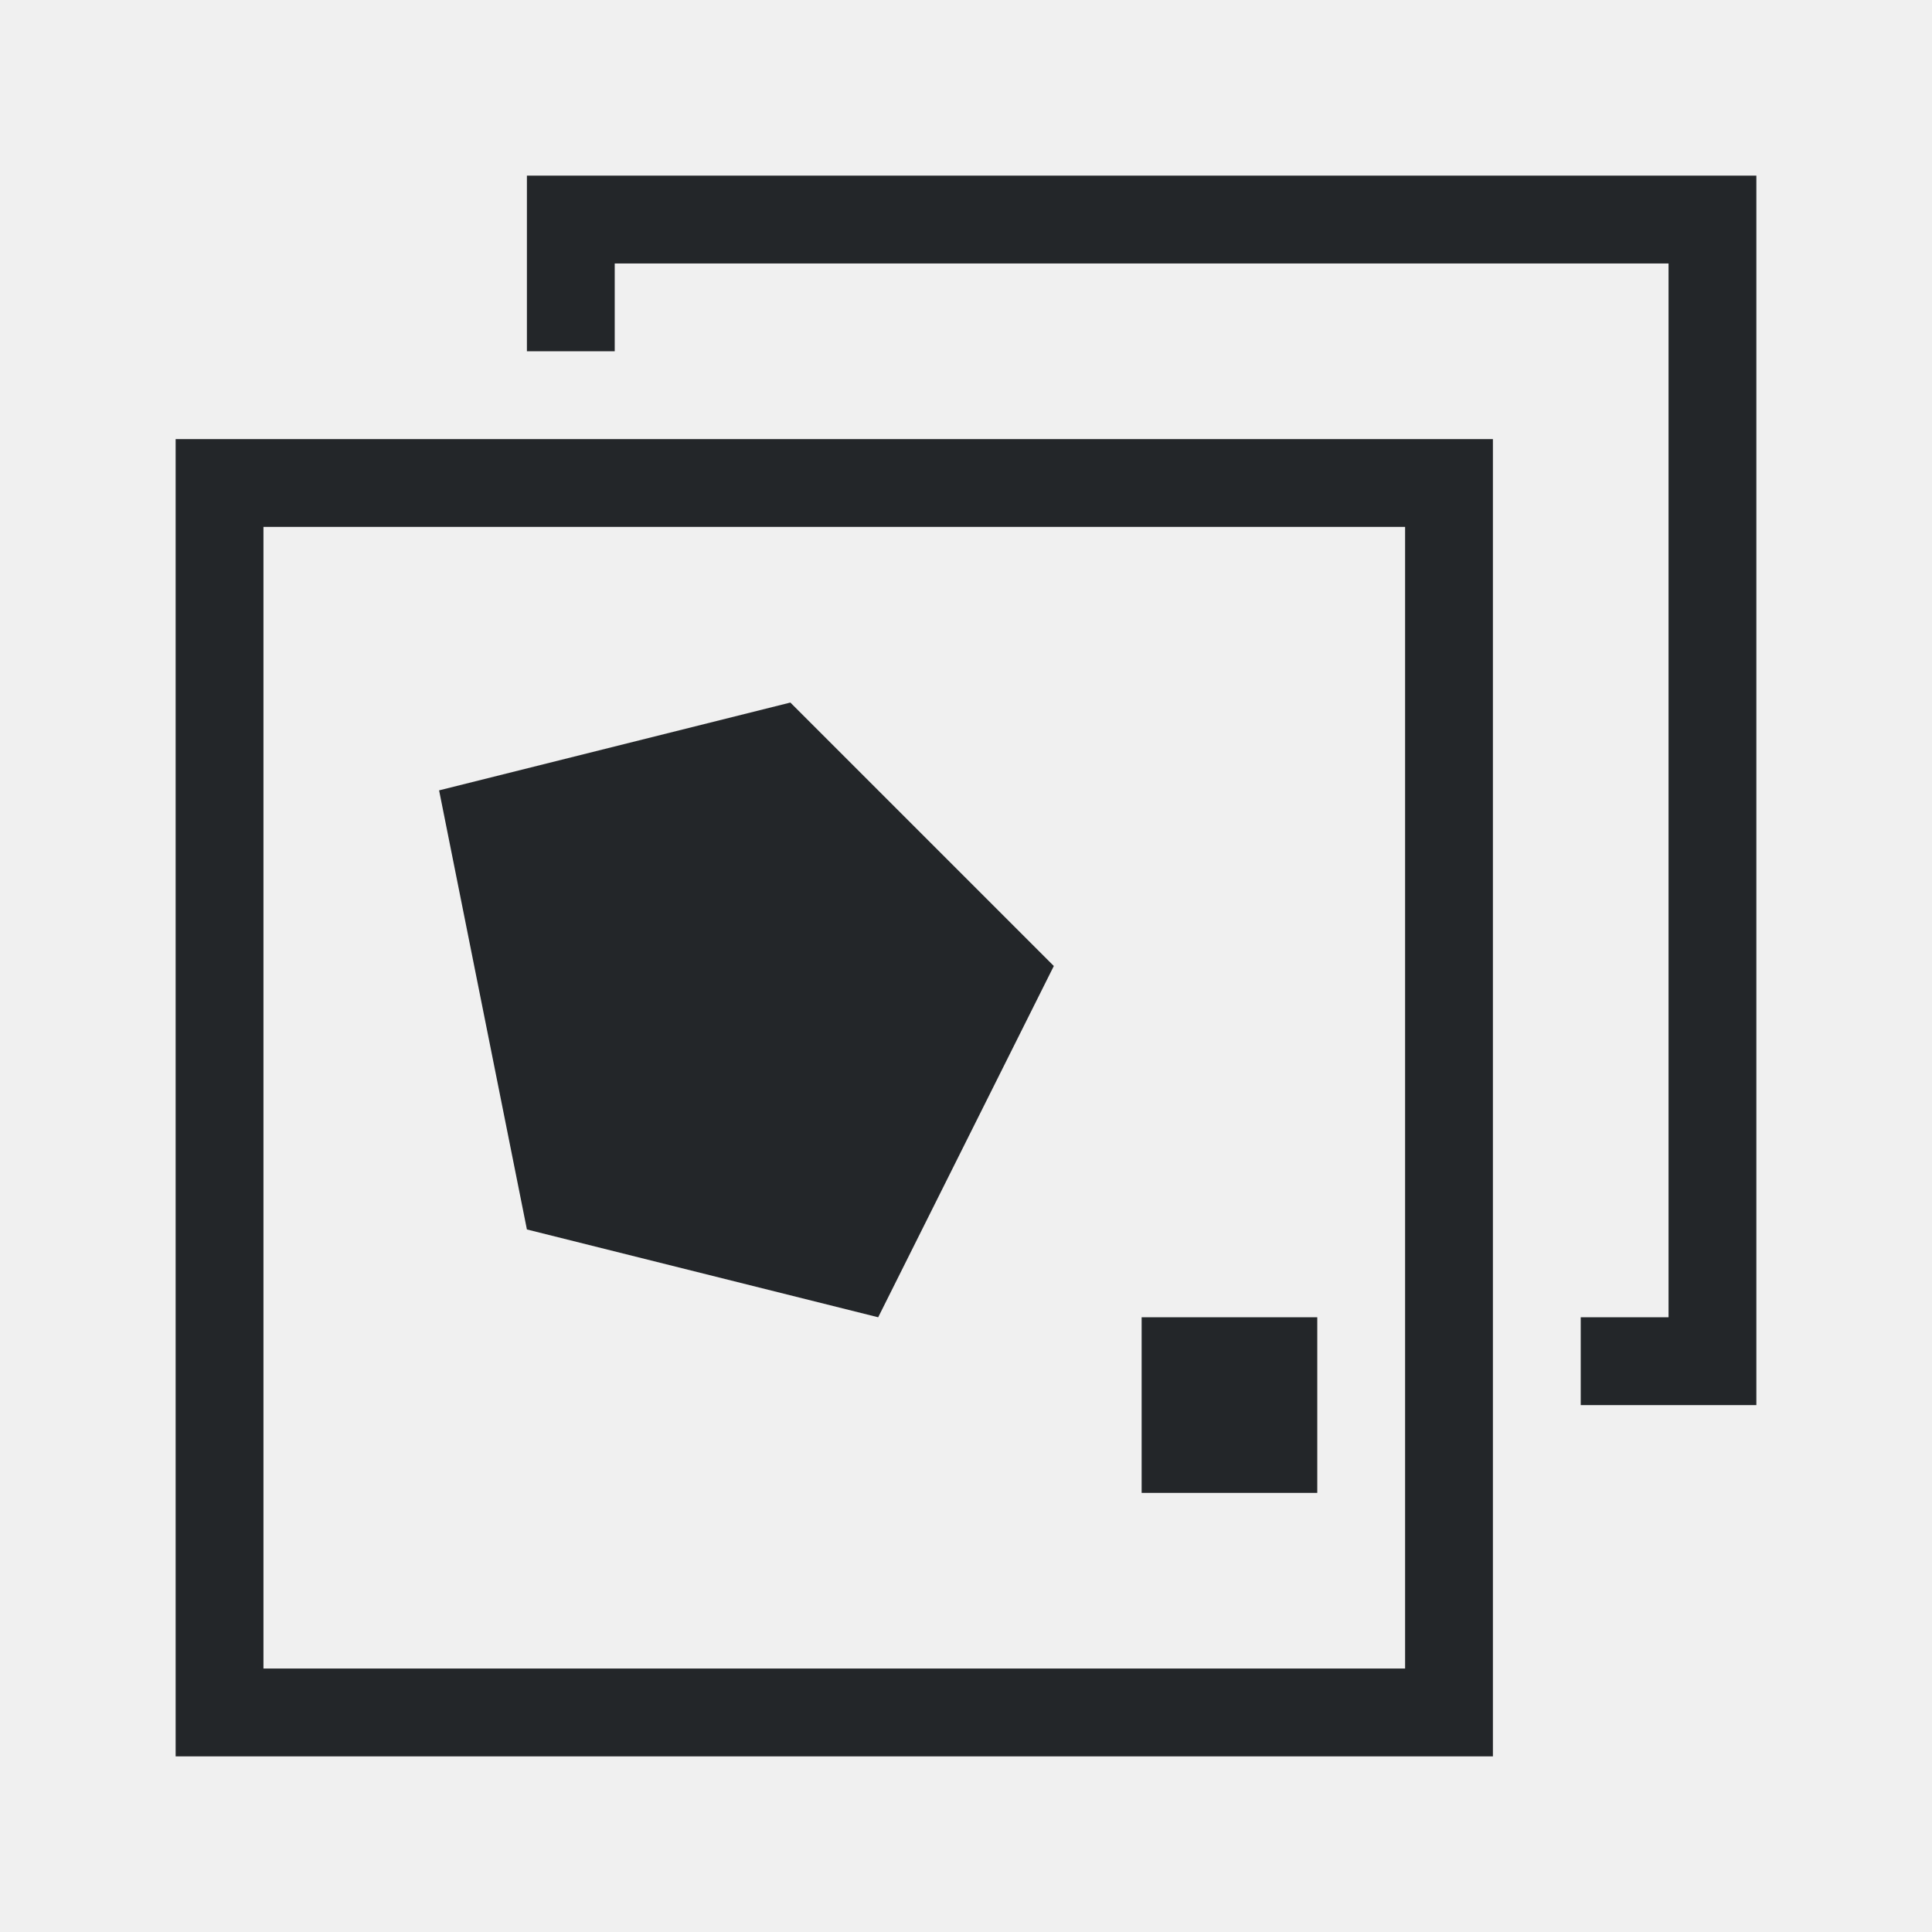
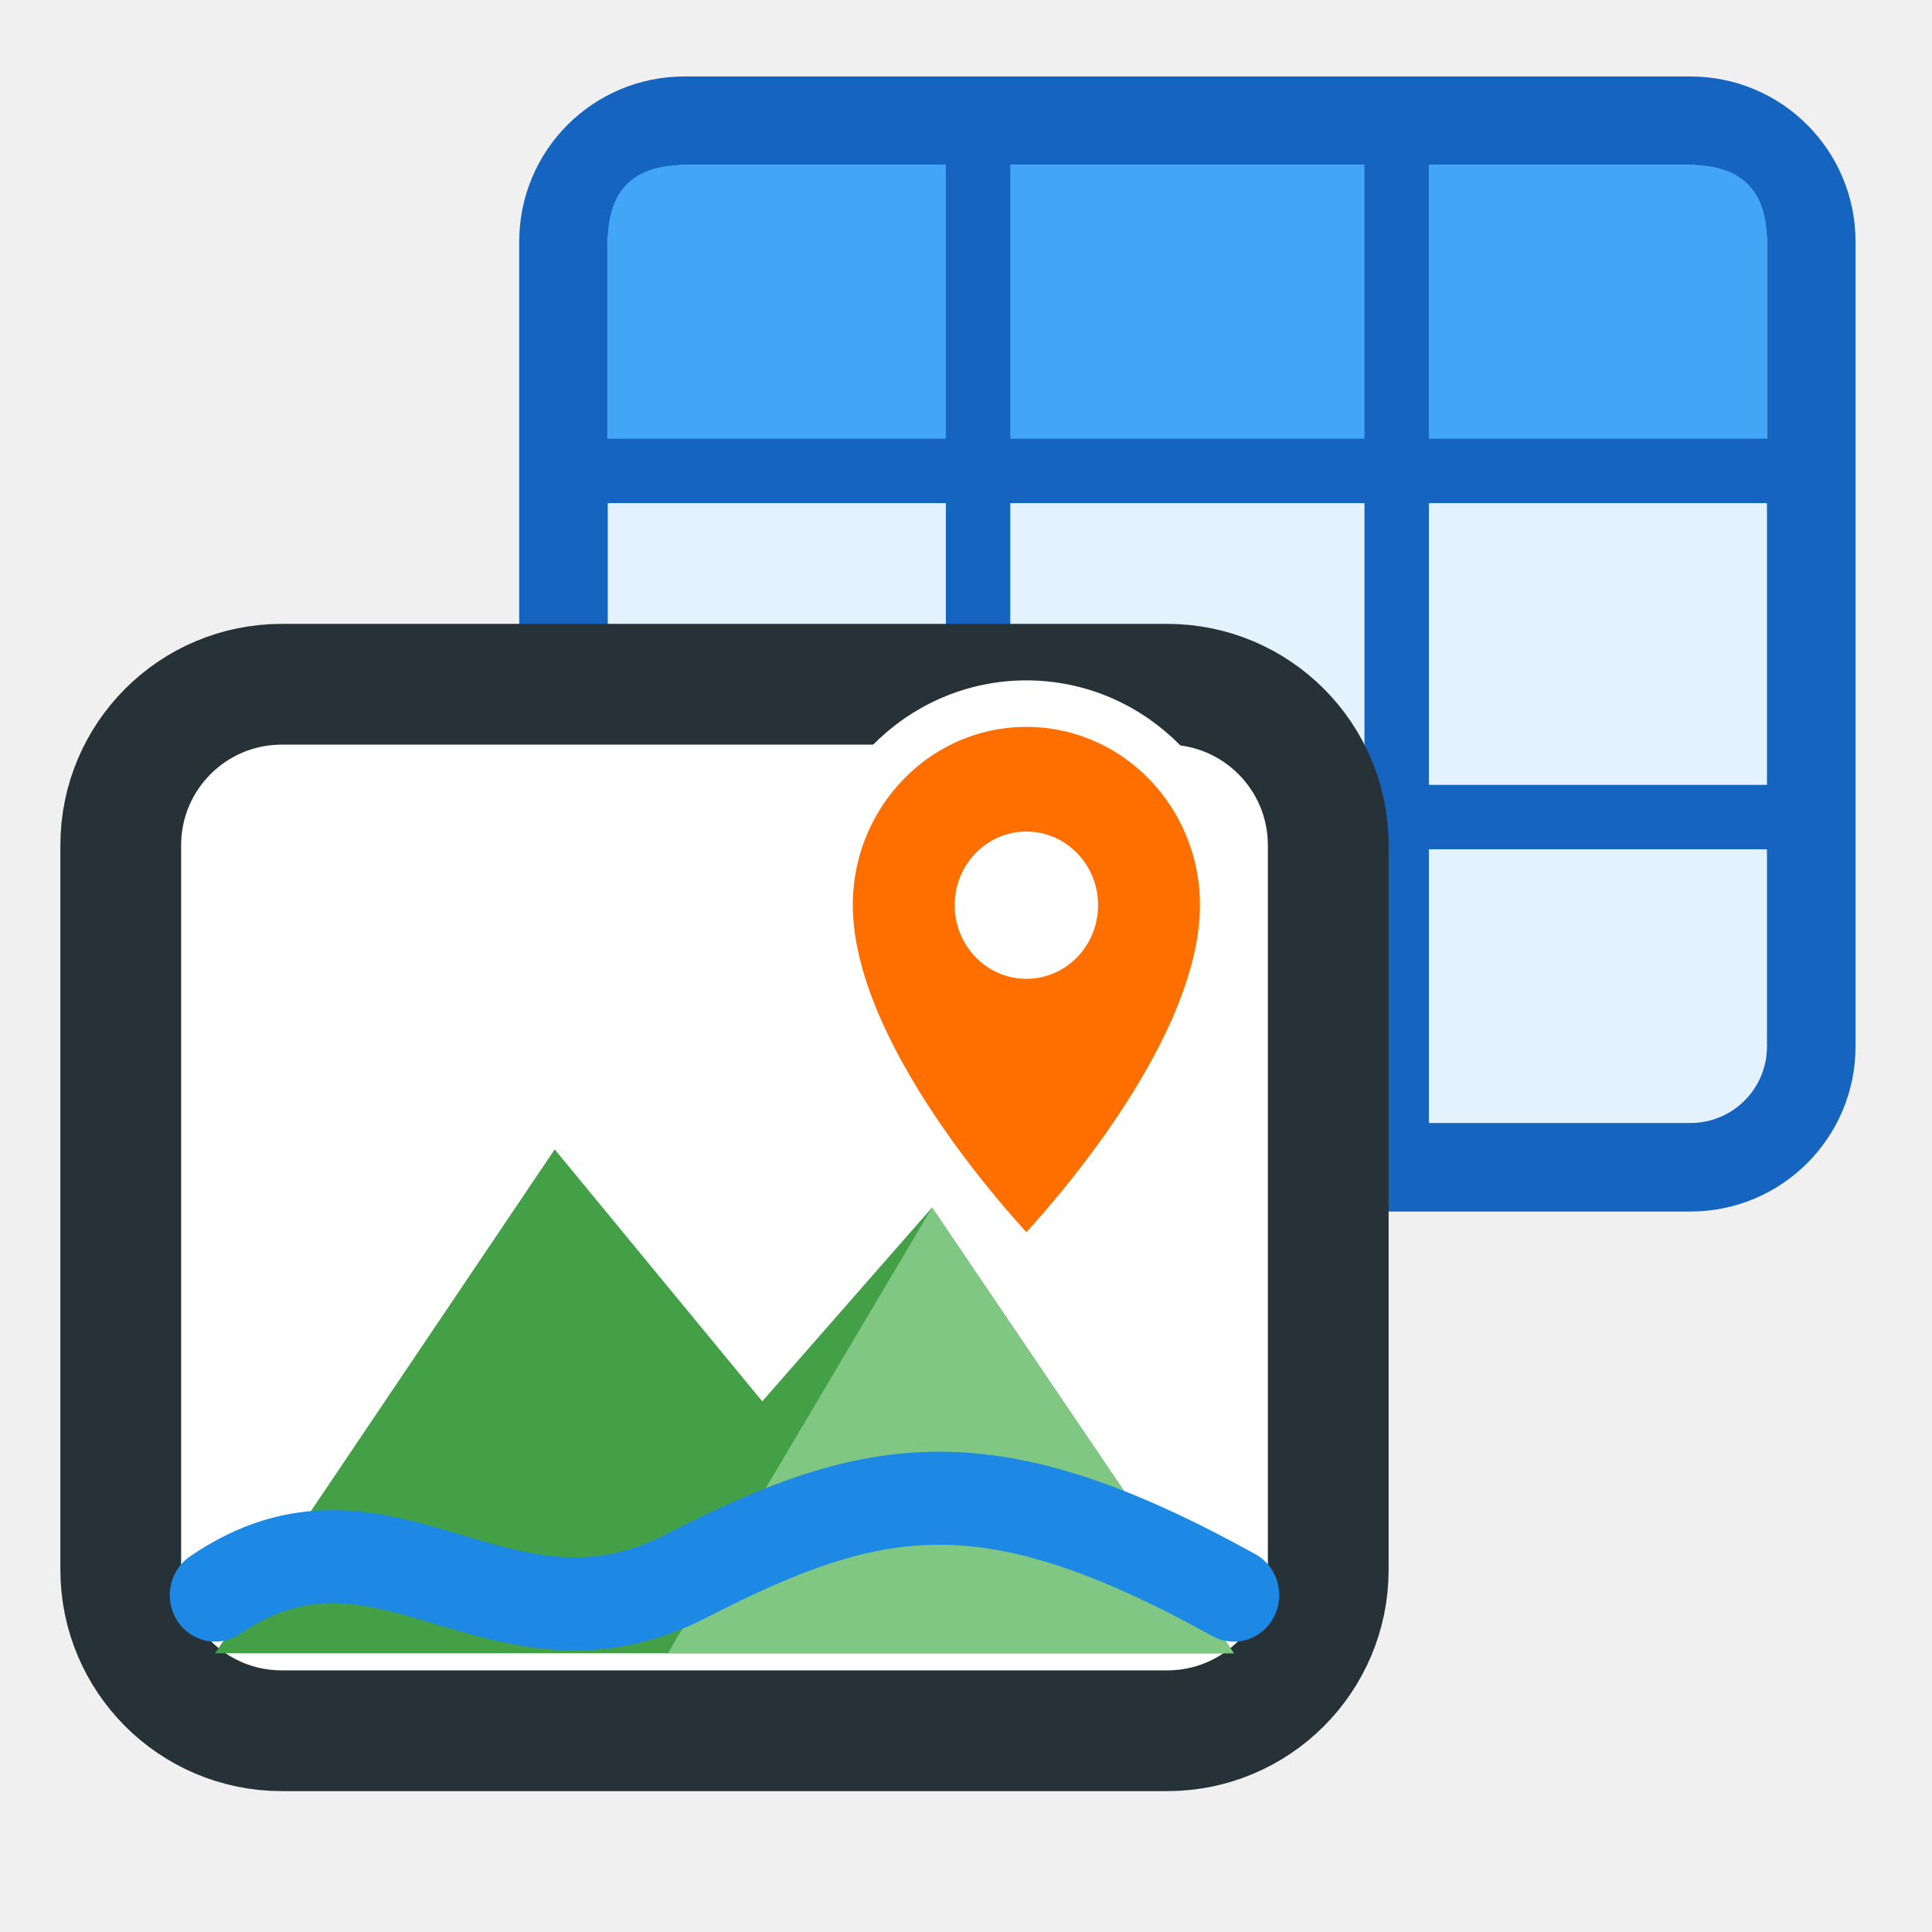
- <svg xmlns="http://www.w3.org/2000/svg" viewBox="0 0 22 22">
-   <defs id="defs3051">
-     <style type="text/css" id="current-color-scheme">
-       .ColorScheme-Text {
-         color:#232629;
-       }
-       </style>
-   </defs>
-   <path style="fill:currentColor;fill-opacity:1;stroke:none;fill-rule:evenodd" d="M 6 2 L 6 4 L 7 4 L 7 3 L 19 3 L 19 15 L 18 15 L 18 16 L 20 16 L 20 2 Z         M 2 5 L 2 20 L 17 20 L 17 5 Z M 3 6 L 16 6 L 16 19 L 3 19 Z         M 5 9 L 9 8 L 12 11 L 10 15 L 6 14 Z         M 13 15 L 15 15 L 15 17 L 13 17 Z" class="ColorScheme-Text" />
+ <svg xmlns="http://www.w3.org/2000/svg" viewBox="0 0 48 48">
+   <rect x="14" y="3" width="31" height="26" rx="3" ry="3" fill="#E3F2FD" stroke="#1565C0" stroke-width="2.2" />
+   <path d="M15.1 11.7 L15.1 6 Q15.1 4.1 17 4.1 L42 4.1 Q43.9 4.1 43.9 6 L43.9 11.7 Z" fill="#42A5F5" />
+   <path d="M24.3 3 V29 M34.7 3 V29 M14 11.7 H45 M14 20.3 H45" stroke="#1565C0" stroke-width="1.6" fill="none" />
+   <rect x="3" y="17" width="30" height="26" rx="4" ry="4" fill="#FFFFFF" stroke="#263238" stroke-width="3" />
+   <g transform="translate(3,17) scale(0.9375,0.963) translate(-4,-13)">
+     <path d="M6.5 38 L15.5 25 L21 31.5 L25.5 26.5 L33.5 38 Z" fill="#43A047" />
+     <path d="M18.5 38 L25.5 26.5 L33.5 38 Z" fill="#81C784" />
+     <path d="M6.5 36.5 C11 33.5 14 38.5 19 36 S27 33 33.5 36.5" fill="none" stroke="#1E88E5" stroke-width="2.4" stroke-linecap="round" />
+     <path d="M28 13.5 a5.2 5.2 0 0 1 5.2 5.2 c0 4.2 -5.2 9.3 -5.2 9.3 c0 0 -5.2 -5.1 -5.2 -9.3 a5.2 5.2 0 0 1 5.2 -5.2 Z" fill="#FF6F00" stroke="#FFFFFF" stroke-width="1.2" />
+     <circle cx="28" cy="18.7" r="1.9" fill="#FFFFFF" />
+   </g>
</svg>
